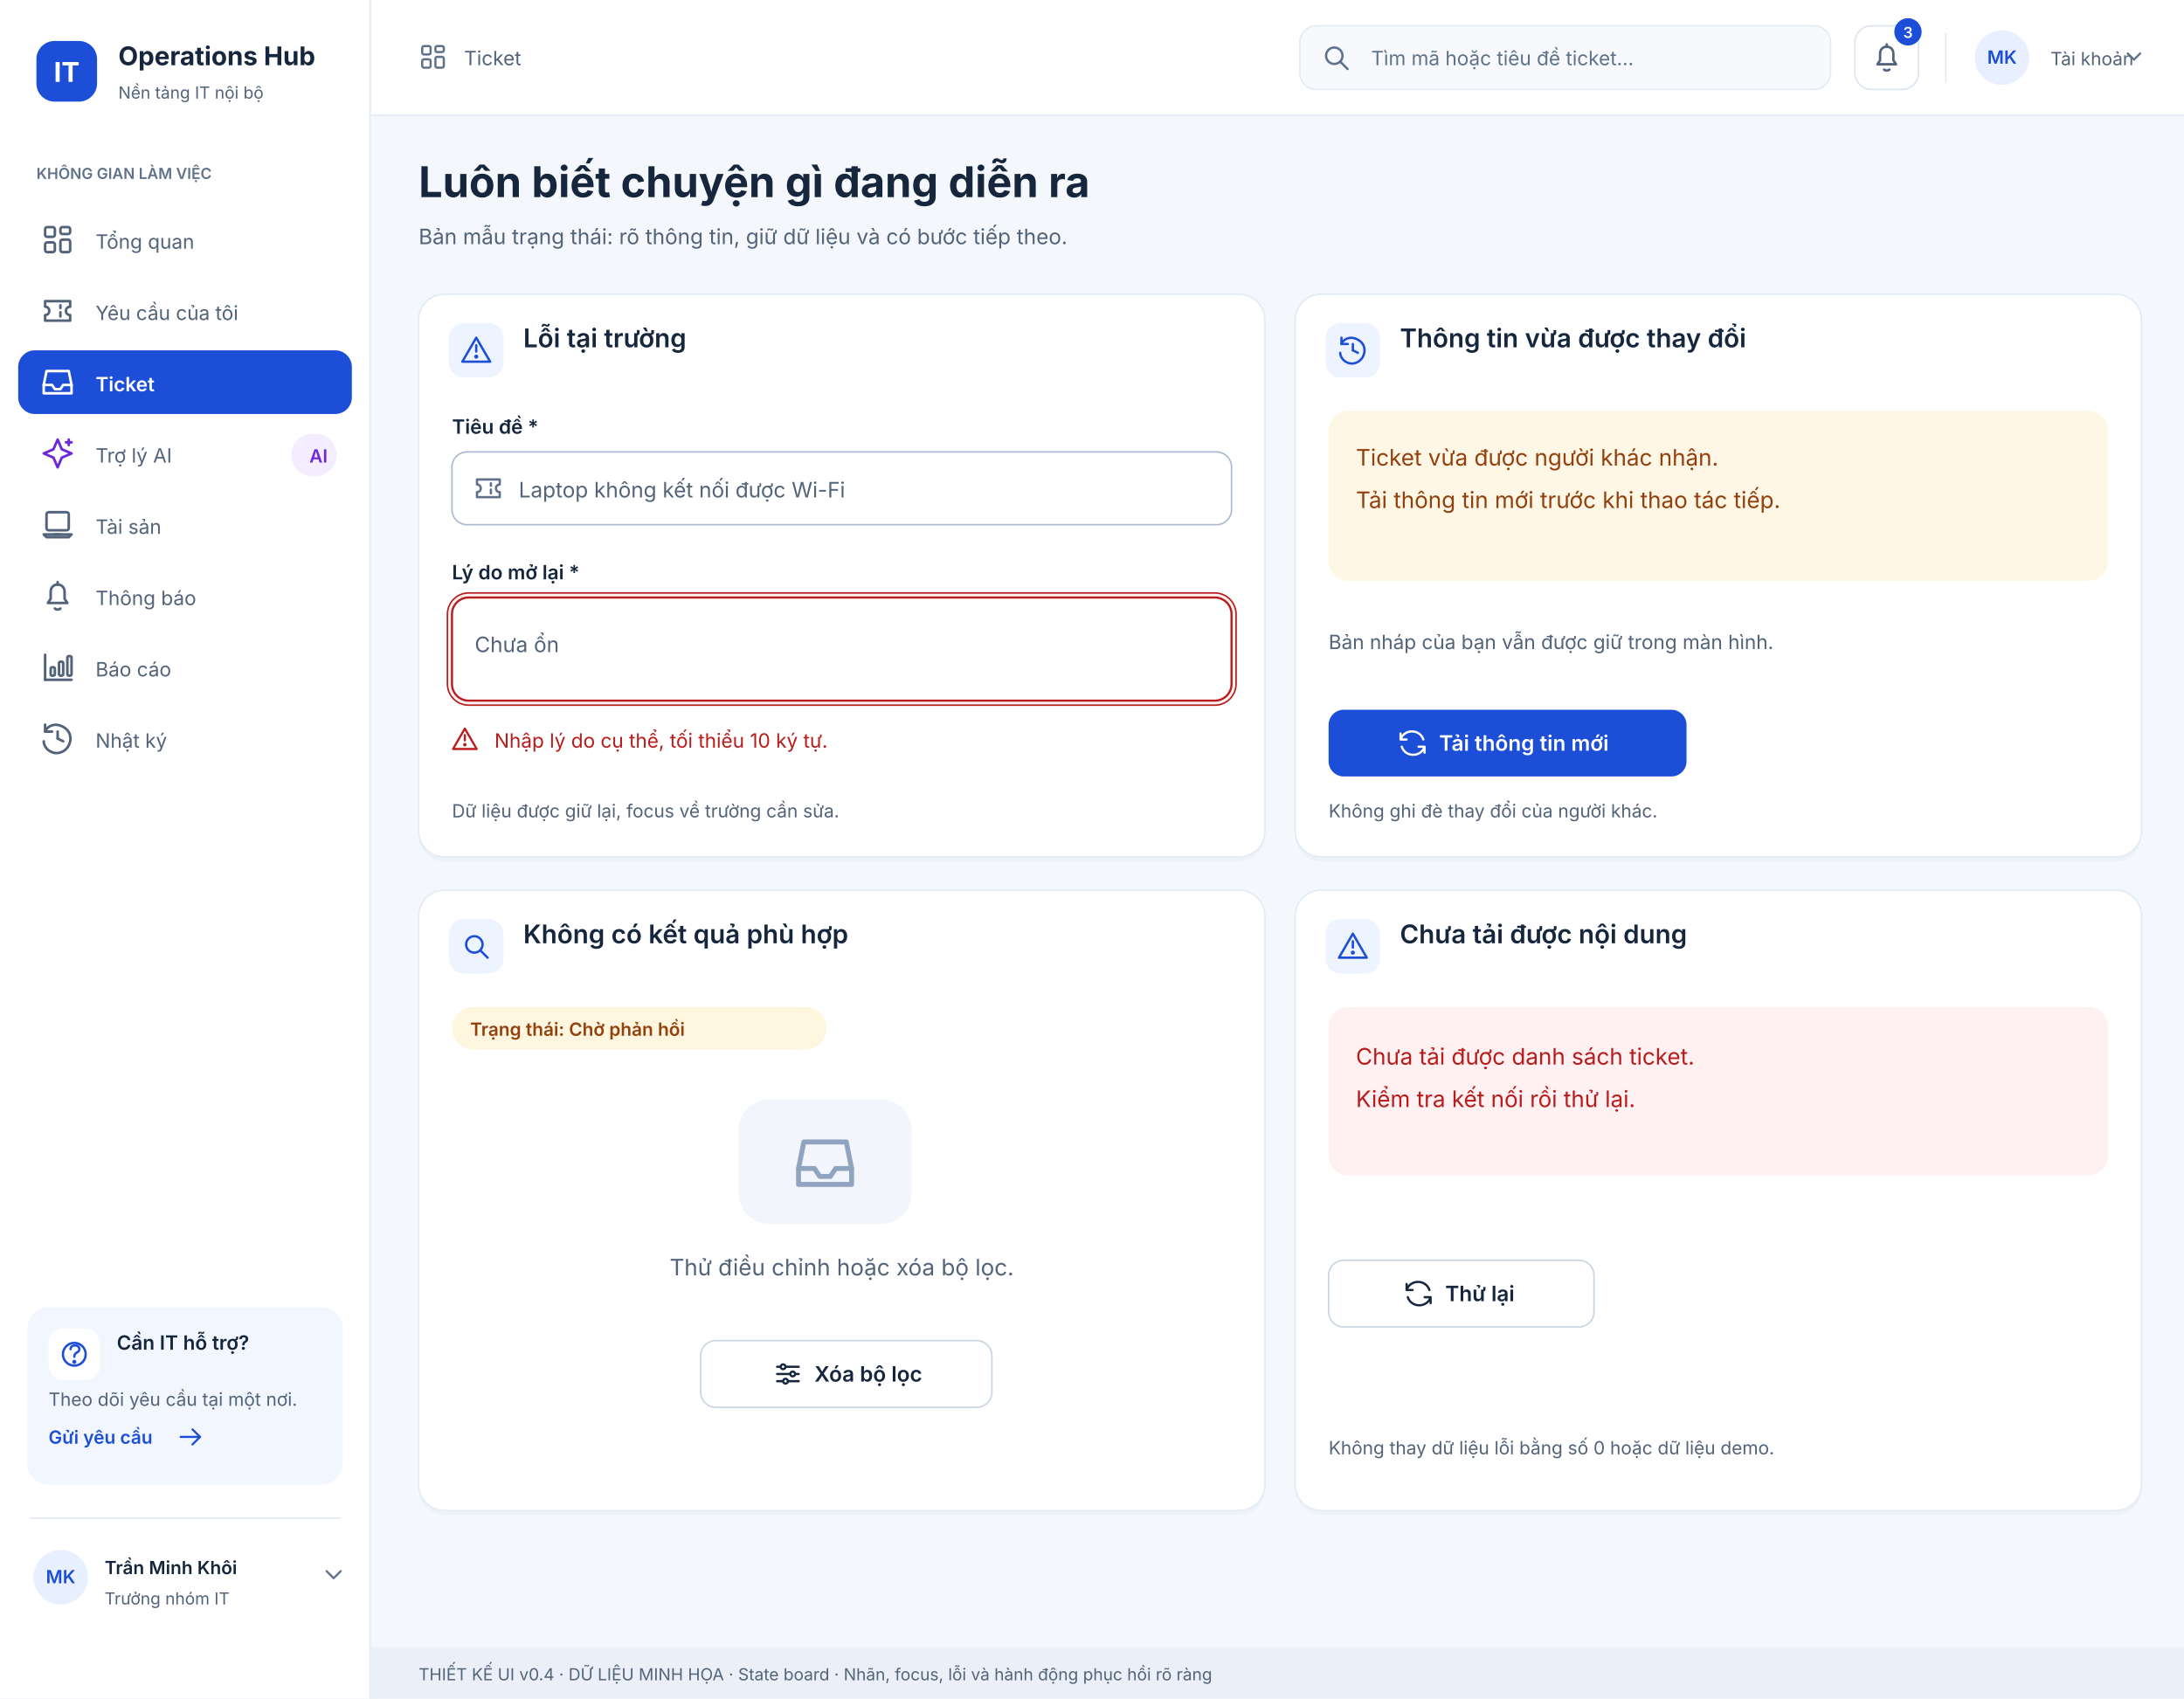
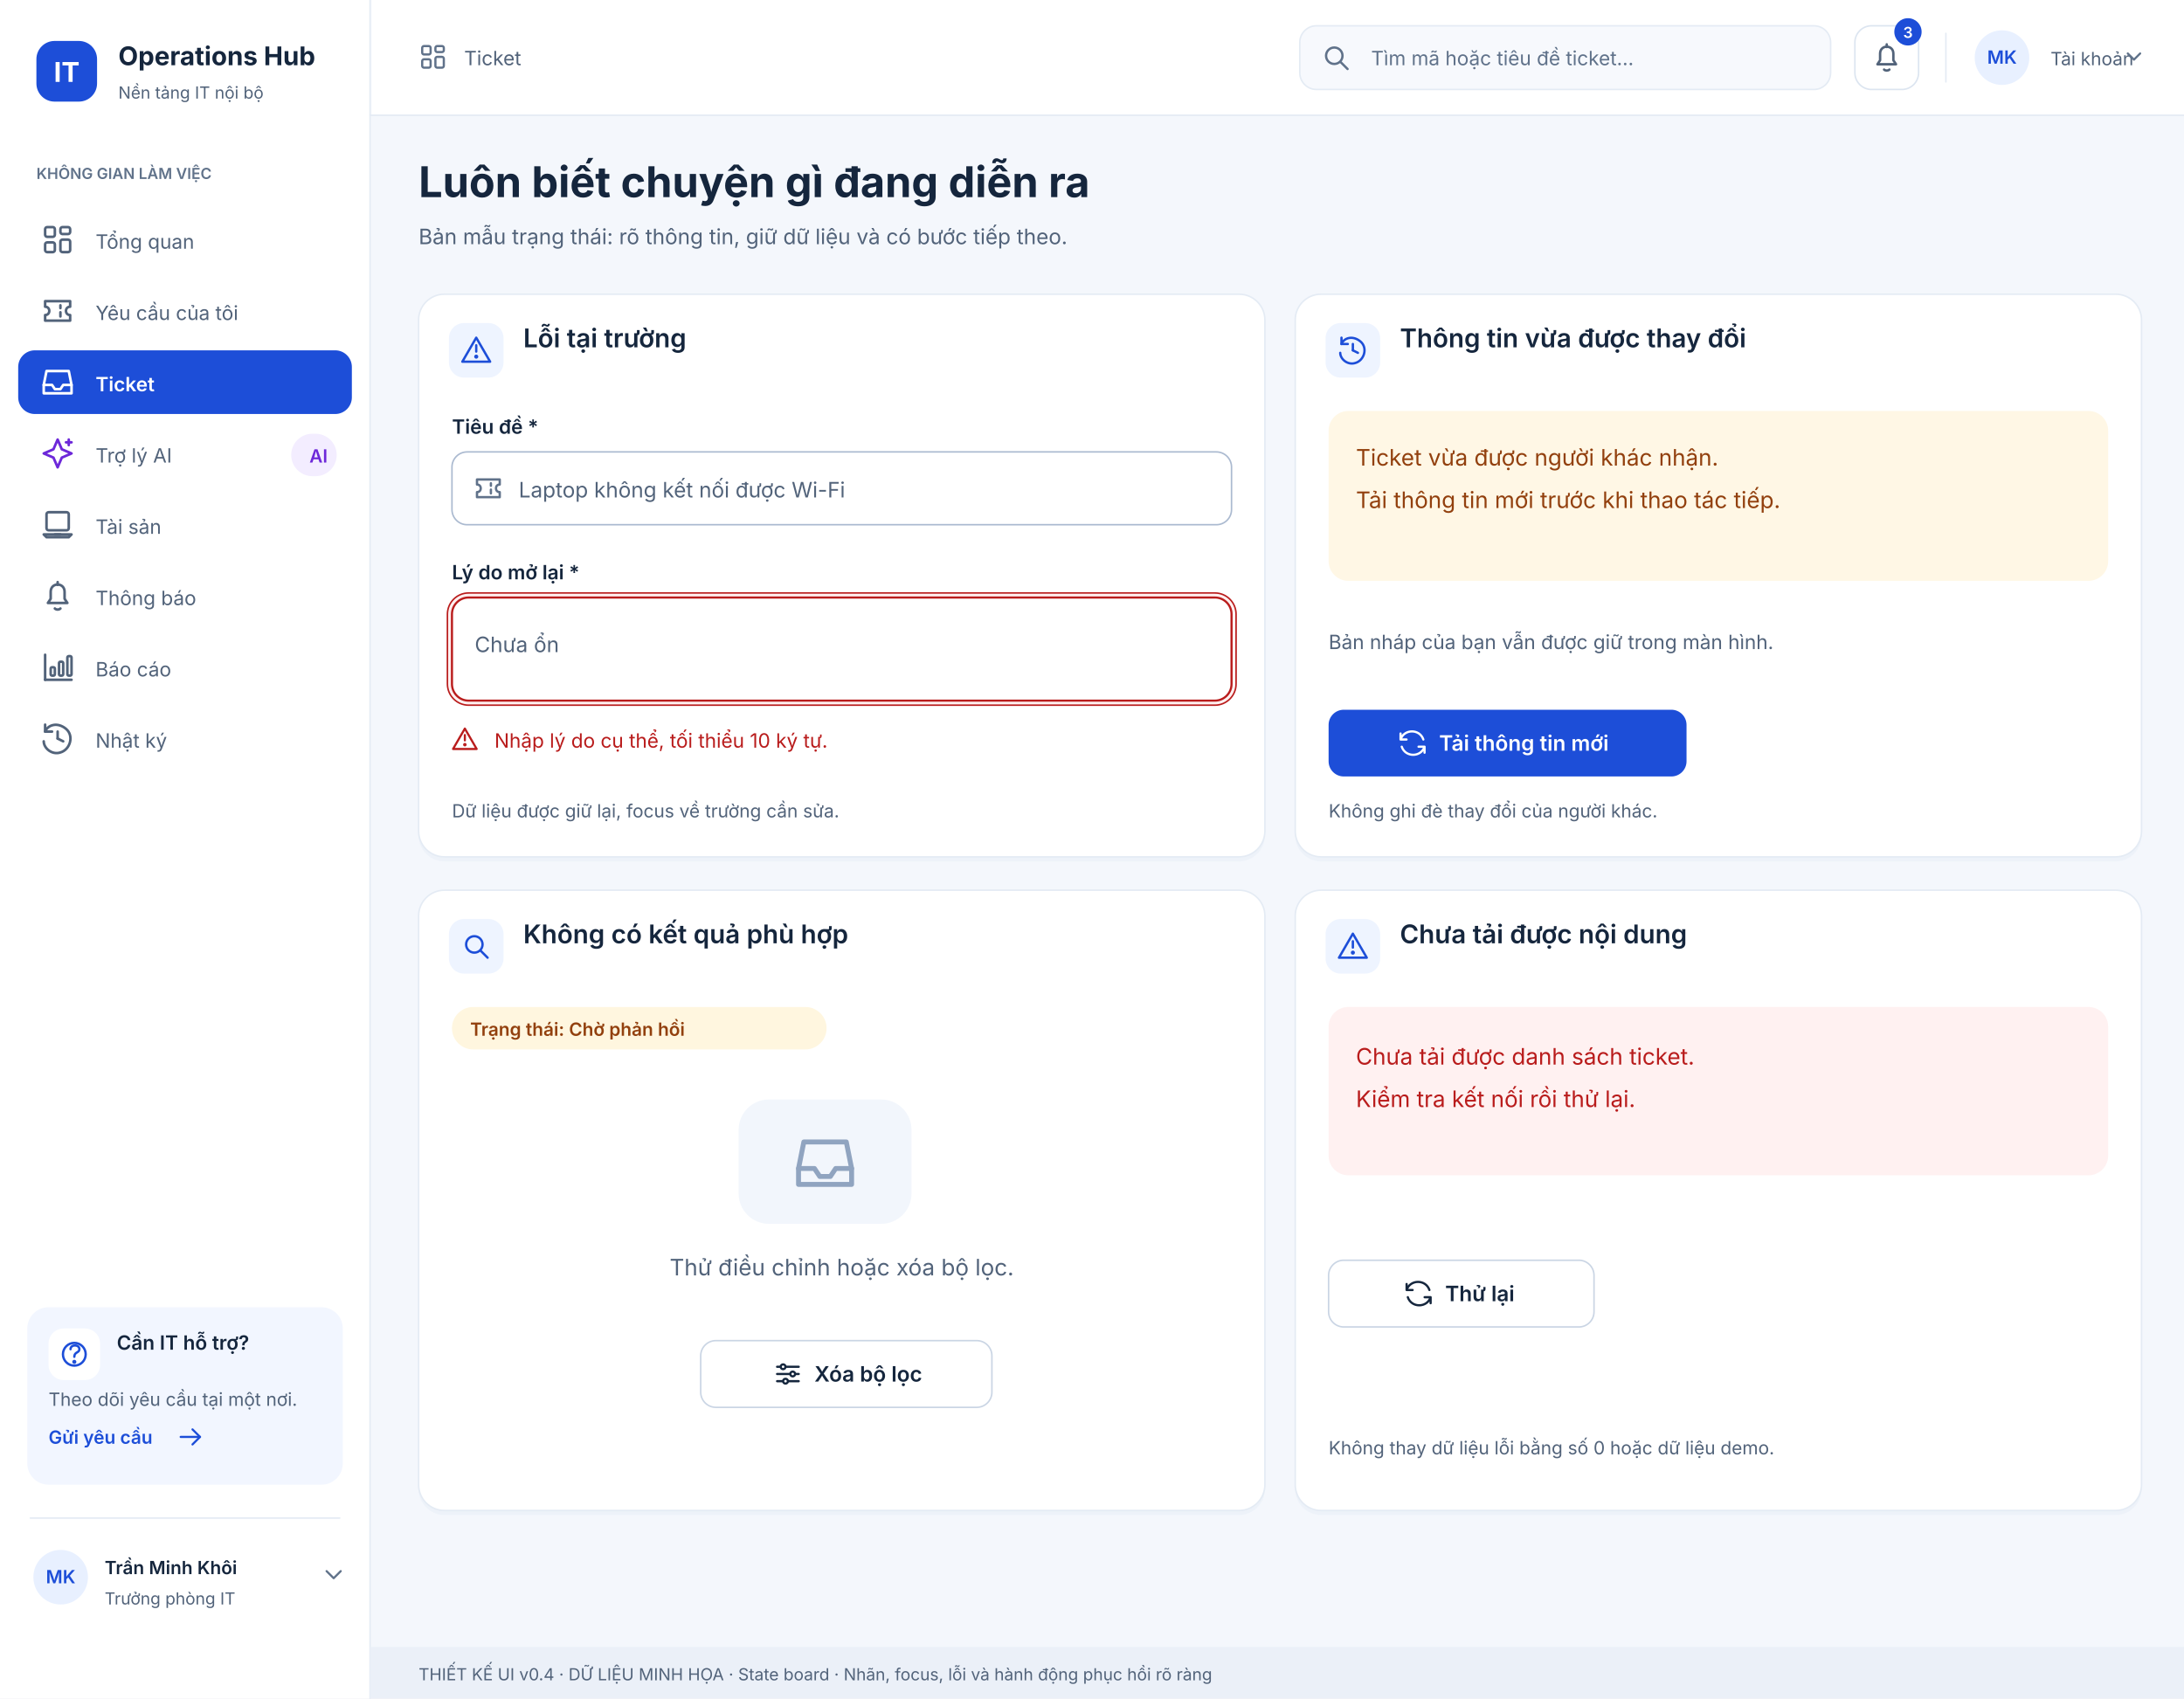
- <svg xmlns="http://www.w3.org/2000/svg" width="1440" height="1120" viewBox="0 0 1440 1120" role="img" aria-labelledby="title desc">
+ <svg xmlns="http://www.w3.org/2000/svg" width="1440" height="1120" viewBox="0 0 1440 1120" role="img" aria-labelledby="title desc" data-figure-id="FIG-UI10" data-design-status="design-draft">
  <style>text{font-family:Inter,Segoe UI,Arial,sans-serif}</style>
  <rect x="0" y="0" width="1440" height="1120" rx="0" fill="#F4F7FC" />
  <rect x="0" y="0" width="244" height="1120" rx="0" fill="white" />
  <line x1="244" y1="0" x2="244" y2="1120" stroke="#E5ECF5" stroke-width="1" stroke-linecap="round" />
  <rect x="24" y="27" width="40" height="40" rx="12" fill="#1D4ED8" />
  <text x="44" y="54" font-size="18" fill="white" font-weight="700" text-anchor="middle">IT</text>
  <text x="78" y="43" font-size="17" fill="#15263D" font-weight="700" text-anchor="start">Operations Hub</text>
  <text x="78" y="65" font-size="11" fill="#52637A" font-weight="400" text-anchor="start">Nền tảng IT nội bộ</text>
  <text x="24" y="118" font-size="10" fill="#60728A" font-weight="600" text-anchor="start">KHÔNG GIAN LÀM VIỆC</text>
  <rect x="29.75" y="149.75" width="6.417" height="6.417" rx="1.375" fill="none" stroke="#52637A" stroke-width="1.696" />
  <rect x="39.833" y="149.75" width="6.417" height="4.583" rx="1.375" fill="none" stroke="#52637A" stroke-width="1.696" />
  <rect x="29.75" y="159.833" width="6.417" height="6.417" rx="1.375" fill="none" stroke="#52637A" stroke-width="1.696" />
  <rect x="39.833" y="158.0" width="6.417" height="8.25" rx="1.375" fill="none" stroke="#52637A" stroke-width="1.696" />
  <text x="63" y="164" font-size="13" fill="#52637A" font-weight="400" text-anchor="start">Tổng quan</text>
  <path d="M 29.75 198.583 L 46.25 198.583 L 46.25 202.25 C 42.583 202.25 42.583 207.75 46.25 207.75 L 46.25 211.417 L 29.75 211.417 L 29.75 207.75 C 33.417 207.75 33.417 202.25 29.75 202.25 Z" fill="none" stroke="#52637A" stroke-width="1.696" stroke-linecap="round" stroke-linejoin="round" />
  <line x1="39.833" y1="201.333" x2="39.833" y2="203.167" stroke="#52637A" stroke-width="1.696" stroke-linecap="round" />
  <line x1="39.833" y1="205.917" x2="39.833" y2="208.667" stroke="#52637A" stroke-width="1.696" stroke-linecap="round" />
  <text x="63" y="211" font-size="13" fill="#52637A" font-weight="400" text-anchor="start">Yêu cầu của tôi</text>
  <rect x="12" y="231" width="220" height="42" rx="11" fill="#1D4ED8" />
  <path d="M 30.667 244.667 L 45.333 244.667 L 47.167 253.833 L 47.167 259.333 L 28.833 259.333 L 28.833 253.833 Z" fill="none" stroke="white" stroke-width="1.696" stroke-linecap="round" stroke-linejoin="round" />
  <path d="M 28.833 253.833 L 34.333 253.833 L 36.167 256.583 L 39.833 256.583 L 41.667 253.833 L 47.167 253.833" fill="none" stroke="white" stroke-width="1.696" stroke-linecap="round" stroke-linejoin="round" />
  <text x="63" y="258" font-size="13" fill="white" font-weight="600" text-anchor="start">Ticket</text>
  <path d="M 38.0 289.833 L 40.75 296.25 L 47.167 299.0 L 40.75 301.75 L 38.0 308.167 L 35.25 301.75 L 28.833 299.0 L 35.25 296.25 Z" fill="none" stroke="#6D28D9" stroke-width="1.696" stroke-linecap="round" stroke-linejoin="round" />
  <line x1="45.333" y1="289.833" x2="45.333" y2="293.5" stroke="#6D28D9" stroke-width="1.696" stroke-linecap="round" />
  <line x1="43.5" y1="291.667" x2="47.167" y2="291.667" stroke="#6D28D9" stroke-width="1.696" stroke-linecap="round" />
  <text x="63" y="305" font-size="13" fill="#52637A" font-weight="400" text-anchor="start">Trợ lý AI</text>
  <rect x="192" y="286" width="30" height="28" rx="14" fill="#F3EDFF" />
  <text x="204" y="305" font-size="12" fill="#6D28D9" font-weight="600" text-anchor="start">AI</text>
  <rect x="30.667" y="337.75" width="14.667" height="11.917" rx="1.375" fill="none" stroke="#52637A" stroke-width="1.696" />
  <path d="M 28.833 352.417 L 47.167 352.417 L 45.333 354.25 L 30.667 354.25 Z" fill="none" stroke="#52637A" stroke-width="1.696" stroke-linecap="round" stroke-linejoin="round" />
  <line x1="36.167" y1="352.417" x2="39.833" y2="352.417" stroke="#52637A" stroke-width="1.696" stroke-linecap="round" />
  <text x="63" y="352" font-size="13" fill="#52637A" font-weight="400" text-anchor="start">Tài sản</text>
  <path d="M 31.583 397.583 L 44.417 397.583 L 42.583 394.833 L 42.583 390.25 C 42.583 383.833 33.417 383.833 33.417 390.25 L 33.417 394.833 Z" fill="none" stroke="#52637A" stroke-width="1.696" stroke-linecap="round" stroke-linejoin="round" />
  <path d="M 36.167 401.25 C 37.083 402.167 38.917 402.167 39.833 401.25" fill="none" stroke="#52637A" stroke-width="1.696" stroke-linecap="round" stroke-linejoin="round" />
  <line x1="38.0" y1="383.833" x2="38.0" y2="385.667" stroke="#52637A" stroke-width="1.696" stroke-linecap="round" />
  <text x="63" y="399" font-size="13" fill="#52637A" font-weight="400" text-anchor="start">Thông báo</text>
  <line x1="29.75" y1="431.75" x2="29.75" y2="448.25" stroke="#52637A" stroke-width="1.696" stroke-linecap="round" />
  <line x1="29.75" y1="448.25" x2="47.167" y2="448.25" stroke="#52637A" stroke-width="1.696" stroke-linecap="round" />
  <rect x="33.417" y="440.0" width="2.75" height="5.5" rx="0.917" fill="none" stroke="#52637A" stroke-width="1.696" />
  <rect x="38.917" y="436.333" width="2.75" height="9.167" rx="0.917" fill="none" stroke="#52637A" stroke-width="1.696" />
  <rect x="44.417" y="432.667" width="2.75" height="12.833" rx="0.917" fill="none" stroke="#52637A" stroke-width="1.696" />
  <text x="63" y="446" font-size="13" fill="#52637A" font-weight="400" text-anchor="start">Báo cáo</text>
  <path d="M 29.75 482.417 C 31.583 477.833 38.0 476.0 43.5 480.583 C 49.0 485.167 46.25 494.333 39.833 496.167 C 34.333 498.0 28.833 493.417 28.833 488.833" fill="none" stroke="#52637A" stroke-width="1.696" stroke-linecap="round" stroke-linejoin="round" />
  <path d="M 29.75 477.833 L 29.75 482.417 L 34.333 482.417" fill="none" stroke="#52637A" stroke-width="1.696" stroke-linecap="round" stroke-linejoin="round" />
  <line x1="38.0" y1="482.417" x2="38.0" y2="487.0" stroke="#52637A" stroke-width="1.696" stroke-linecap="round" />
  <line x1="38.0" y1="487.0" x2="41.667" y2="488.833" stroke="#52637A" stroke-width="1.696" stroke-linecap="round" />
  <text x="63" y="493" font-size="13" fill="#52637A" font-weight="400" text-anchor="start">Nhật ký</text>
  <rect x="18" y="862" width="208" height="117" rx="14" fill="#F2F6FF" />
  <rect x="32" y="876" width="34" height="34" rx="10" fill="white" />
  <circle cx="49.0" cy="893.0" r="7.5" fill="none" stroke="#1D4ED8" stroke-width="1.542" />
  <path d="M 46.5 889.667 C 46.5 886.333 52.333 886.333 52.333 889.667 C 52.333 892.167 49.0 891.333 49.0 894.667" fill="none" stroke="#1D4ED8" stroke-width="1.542" stroke-linecap="round" stroke-linejoin="round" />
  <circle cx="49.0" cy="898.0" r="0.583" fill="#1D4ED8" stroke="#1D4ED8" stroke-width="1.542" />
  <text x="77" y="890" font-size="13" fill="#15263D" font-weight="600" text-anchor="start">Cần IT hỗ trợ?</text>
  <text x="32" y="927" font-size="12" fill="#52637A" font-weight="400" text-anchor="start">Theo dõi yêu cầu tại một nơi.</text>
  <text x="32" y="952" font-size="12" fill="#1D4ED8" font-weight="600" text-anchor="start">Gửi yêu cầu</text>
  <path d="M 126.917 942.542 L 131.875 947.5 L 126.917 952.458" fill="none" stroke="#1D4ED8" stroke-width="1.4" stroke-linecap="round" stroke-linejoin="round" />
  <line x1="119.125" y1="947.5" x2="131.875" y2="947.5" stroke="#1D4ED8" stroke-width="1.4" stroke-linecap="round" />
  <line x1="20" y1="1001" x2="224" y2="1001" stroke="#E4EBF4" stroke-width="1" stroke-linecap="round" />
  <circle cx="40.0" cy="1040.0" r="18.0" fill="#E8F0FF" />
  <text x="40.0" y="1044.0" font-size="12" fill="#1D4ED8" font-weight="600" text-anchor="middle">MK</text>
  <text x="69" y="1038" font-size="12" fill="#15263D" font-weight="600" text-anchor="start">Trần Minh Khôi</text>
-   <text x="69" y="1058" font-size="11" fill="#52637A" font-weight="400" text-anchor="start">Trưởng nhóm IT</text>
+   <text x="69" y="1058" font-size="11" fill="#52637A" font-weight="400" text-anchor="start">Trưởng phòng IT</text>
  <path d="M 215.333 1036.0 L 220.0 1040.667 L 224.667 1036.0" fill="none" stroke="#60728A" stroke-width="1.4" stroke-linecap="round" stroke-linejoin="round" />
  <rect x="245" y="0" width="1195" height="76" rx="0" fill="white" />
  <line x1="244" y1="76" x2="1440" y2="76" stroke="#E4EBF4" stroke-width="1" stroke-linecap="round" />
  <rect x="278.375" y="30.375" width="5.542" height="5.542" rx="1.188" fill="none" stroke="#60728A" stroke-width="1.465" />
  <rect x="287.083" y="30.375" width="5.542" height="3.958" rx="1.188" fill="none" stroke="#60728A" stroke-width="1.465" />
  <rect x="278.375" y="39.083" width="5.542" height="5.542" rx="1.188" fill="none" stroke="#60728A" stroke-width="1.465" />
  <rect x="287.083" y="37.5" width="5.542" height="7.125" rx="1.188" fill="none" stroke="#60728A" stroke-width="1.465" />
  <text x="306" y="43" font-size="13" fill="#52637A" font-weight="400" text-anchor="start">Ticket</text>
  <rect x="857" y="17" width="350" height="42" rx="11" fill="#F7F9FD" stroke="#E4EBF4" stroke-width="1" />
  <circle cx="879.75" cy="36.75" r="5.417" fill="none" stroke="#60728A" stroke-width="1.542" />
  <line x1="883.917" y1="40.917" x2="888.5" y2="45.5" stroke="#60728A" stroke-width="1.542" stroke-linecap="round" />
  <text x="904" y="43" font-size="13" fill="#60728A" font-weight="400" text-anchor="start">Tìm mã hoặc tiêu đề ticket…</text>
  <rect x="1223" y="17" width="42" height="42" rx="11" fill="white" stroke="#DCE5F0" stroke-width="1" />
  <path d="M 1237.875 42.375 L 1250.125 42.375 L 1248.375 39.75 L 1248.375 35.375 C 1248.375 29.25 1239.625 29.25 1239.625 35.375 L 1239.625 39.75 Z" fill="none" stroke="#52637A" stroke-width="1.619" stroke-linecap="round" stroke-linejoin="round" />
  <path d="M 1242.25 45.875 C 1243.125 46.75 1244.875 46.75 1245.75 45.875" fill="none" stroke="#52637A" stroke-width="1.619" stroke-linecap="round" stroke-linejoin="round" />
  <line x1="1244.0" y1="29.25" x2="1244.0" y2="31.0" stroke="#52637A" stroke-width="1.619" stroke-linecap="round" />
  <circle cx="1258" cy="21" r="9" fill="#1D4ED8" />
  <text x="1258" y="25" font-size="10" fill="white" font-weight="600" text-anchor="middle">3</text>
  <line x1="1283" y1="22" x2="1283" y2="54" stroke="#E4EBF4" stroke-width="1" stroke-linecap="round" />
  <circle cx="1320.0" cy="38.0" r="18.0" fill="#E8F0FF" />
  <text x="1320.0" y="42.0" font-size="12" fill="#1D4ED8" font-weight="600" text-anchor="middle">MK</text>
  <text x="1352" y="43" font-size="12" fill="#52637A" font-weight="400" text-anchor="start">Tài khoản</text>
  <path d="M 1402.917 35.25 L 1407.0 39.333 L 1411.083 35.25" fill="none" stroke="#60728A" stroke-width="1.4" stroke-linecap="round" stroke-linejoin="round" />
  <text x="276" y="130" font-size="28" fill="#15263D" font-weight="700" text-anchor="start">Luôn biết chuyện gì đang diễn ra</text>
  <text x="276" y="161" font-size="14" fill="#52637A" font-weight="400" text-anchor="start">Bản mẫu trạng thái: rõ thông tin, giữ dữ liệu và có bước tiếp theo.</text>
  <rect x="276" y="197" width="558" height="371" rx="17" fill="#EAF0F8" opacity="0.65" />
  <rect x="276" y="194" width="558" height="371" rx="17" fill="white" stroke="#E4EBF4" stroke-width="1" />
  <rect x="296" y="213" width="36" height="36" rx="10" fill="#EEF4FF" />
  <path d="M 314.0 222.667 L 323.167 238.5 L 304.833 238.5 Z" fill="none" stroke="#1D4ED8" stroke-width="1.542" stroke-linecap="round" stroke-linejoin="round" />
  <line x1="314.0" y1="227.667" x2="314.0" y2="231.833" stroke="#1D4ED8" stroke-width="1.542" stroke-linecap="round" />
  <circle cx="314.0" cy="235.167" r="0.583" fill="#1D4ED8" stroke="#1D4ED8" stroke-width="1.542" />
  <text x="345" y="229" font-size="17" fill="#15263D" font-weight="600" text-anchor="start">Lỗi tại trường</text>
  <text x="298" y="286" font-size="13" fill="#15263D" font-weight="600" text-anchor="start">Tiêu đề *</text>
  <rect x="298" y="298" width="514" height="48" rx="10" fill="white" stroke="#ABBAD0" stroke-width="1" />
  <path d="M 314.5 316.167 L 329.5 316.167 L 329.5 319.5 C 326.167 319.5 326.167 324.5 329.5 324.5 L 329.5 327.833 L 314.5 327.833 L 314.5 324.5 C 317.833 324.5 317.833 319.5 314.5 319.5 Z" fill="none" stroke="#60728A" stroke-width="1.542" stroke-linecap="round" stroke-linejoin="round" />
  <line x1="323.667" y1="318.667" x2="323.667" y2="320.333" stroke="#60728A" stroke-width="1.542" stroke-linecap="round" />
  <line x1="323.667" y1="322.833" x2="323.667" y2="325.333" stroke="#60728A" stroke-width="1.542" stroke-linecap="round" />
  <text x="342" y="328" font-size="14" fill="#52637A" font-weight="400" text-anchor="start">Laptop không kết nối được Wi-Fi</text>
  <text x="298" y="382" font-size="13" fill="#15263D" font-weight="600" text-anchor="start">Lý do mở lại *</text>
  <rect x="295" y="391" width="520" height="74" rx="14" fill="#FFF0F0" stroke="#B91C1C" stroke-width="1" />
  <rect x="298" y="394" width="514" height="68" rx="11" fill="white" stroke="#B91C1C" stroke-width="1.4" />
  <text x="313" y="430" font-size="14" fill="#52637A" font-weight="400" text-anchor="start">Chưa ổn</text>
  <path d="M 306.5 480.417 L 314.292 493.875 L 298.708 493.875 Z" fill="none" stroke="#B91C1C" stroke-width="1.4" stroke-linecap="round" stroke-linejoin="round" />
  <line x1="306.5" y1="484.667" x2="306.5" y2="488.208" stroke="#B91C1C" stroke-width="1.4" stroke-linecap="round" />
  <circle cx="306.5" cy="491.042" r="0.496" fill="#B91C1C" stroke="#B91C1C" stroke-width="1.4" />
  <text x="326" y="493" font-size="13" fill="#B91C1C" font-weight="400" text-anchor="start">Nhập lý do cụ thể, tối thiểu 10 ký tự.</text>
  <text x="298" y="539" font-size="12" fill="#52637A" font-weight="400" text-anchor="start">Dữ liệu được giữ lại, focus về trường cần sửa.</text>
  <rect x="854" y="197" width="558" height="371" rx="17" fill="#EAF0F8" opacity="0.65" />
  <rect x="854" y="194" width="558" height="371" rx="17" fill="white" stroke="#E4EBF4" stroke-width="1" />
  <rect x="874" y="213" width="36" height="36" rx="10" fill="#EEF4FF" />
  <path d="M 884.5 226.833 C 886.167 222.667 892.0 221.0 897.0 225.167 C 902.0 229.333 899.5 237.667 893.667 239.333 C 888.667 241.0 883.667 236.833 883.667 232.667" fill="none" stroke="#1D4ED8" stroke-width="1.542" stroke-linecap="round" stroke-linejoin="round" />
  <path d="M 884.5 222.667 L 884.5 226.833 L 888.667 226.833" fill="none" stroke="#1D4ED8" stroke-width="1.542" stroke-linecap="round" stroke-linejoin="round" />
  <line x1="892.0" y1="226.833" x2="892.0" y2="231.0" stroke="#1D4ED8" stroke-width="1.542" stroke-linecap="round" />
  <line x1="892.0" y1="231.0" x2="895.333" y2="232.667" stroke="#1D4ED8" stroke-width="1.542" stroke-linecap="round" />
  <text x="923" y="229" font-size="17" fill="#15263D" font-weight="600" text-anchor="start">Thông tin vừa được thay đổi</text>
  <rect x="876" y="271" width="514" height="112" rx="13" fill="#FFF7E5" />
  <text x="894" y="307" font-size="15" fill="#92400E" font-weight="400" text-anchor="start">Ticket vừa được người khác nhận.</text>
  <text x="894" y="335" font-size="15" fill="#92400E" font-weight="400" text-anchor="start">Tải thông tin mới trước khi thao tác tiếp.</text>
  <text x="876" y="428" font-size="13" fill="#52637A" font-weight="400" text-anchor="start">Bản nháp của bạn vẫn được giữ trong màn hình.</text>
  <rect x="876" y="468" width="236" height="44" rx="10" fill="#1D4ED8" />
  <path d="M 938.475 487.625 C 936.1 480.5 925.808 480.5 923.433 487.625 M 923.433 483.667 L 923.433 487.625 L 927.392 487.625 M 924.225 492.375 C 926.6 499.5 936.892 499.5 939.267 492.375 M 939.267 496.333 L 939.267 492.375 L 935.308 492.375" fill="none" stroke="white" stroke-width="1.465" stroke-linecap="round" stroke-linejoin="round" />
  <text x="948.85" y="495.0" font-size="14" fill="white" font-weight="600" text-anchor="start">Tải thông tin mới</text>
  <text x="876" y="539" font-size="12" fill="#52637A" font-weight="400" text-anchor="start">Không ghi đè thay đổi của người khác.</text>
  <rect x="276" y="590" width="558" height="409" rx="17" fill="#EAF0F8" opacity="0.65" />
  <rect x="276" y="587" width="558" height="409" rx="17" fill="white" stroke="#E4EBF4" stroke-width="1" />
  <rect x="296" y="606" width="36" height="36" rx="10" fill="#EEF4FF" />
  <circle cx="312.75" cy="622.75" r="5.417" fill="none" stroke="#1D4ED8" stroke-width="1.542" />
  <line x1="316.917" y1="626.917" x2="321.5" y2="631.5" stroke="#1D4ED8" stroke-width="1.542" stroke-linecap="round" />
  <text x="345" y="622" font-size="17" fill="#15263D" font-weight="600" text-anchor="start">Không có kết quả phù hợp</text>
  <rect x="298" y="664" width="247" height="28" rx="14" fill="#FFF6DF" />
  <text x="310" y="683" font-size="12" fill="#92400E" font-weight="600" text-anchor="start">Trạng thái: Chờ phản hồi</text>
  <rect x="487" y="725" width="114" height="82" rx="20" fill="#F2F6FC" />
  <path d="M 530.0 753.0 L 558.0 753.0 L 561.5 770.5 L 561.5 781.0 L 526.5 781.0 L 526.5 770.5 Z" fill="none" stroke="#90A4C0" stroke-width="3.238" stroke-linecap="round" stroke-linejoin="round" />
  <path d="M 526.5 770.5 L 537.0 770.5 L 540.5 775.75 L 547.5 775.75 L 551.0 770.5 L 561.5 770.5" fill="none" stroke="#90A4C0" stroke-width="3.238" stroke-linecap="round" stroke-linejoin="round" />
  <text x="555" y="841" font-size="15" fill="#52637A" font-weight="400" text-anchor="middle">Thử điều chỉnh hoặc xóa bộ lọc.</text>
  <rect x="462" y="884" width="192" height="44" rx="10" fill="white" stroke="#CAD5E4" stroke-width="1" />
  <line x1="512.375" y1="901.25" x2="526.625" y2="901.25" stroke="#15263D" stroke-width="1.465" stroke-linecap="round" />
  <line x1="512.375" y1="906.0" x2="526.625" y2="906.0" stroke="#15263D" stroke-width="1.465" stroke-linecap="round" />
  <line x1="512.375" y1="910.75" x2="526.625" y2="910.75" stroke="#15263D" stroke-width="1.465" stroke-linecap="round" />
  <circle cx="516.333" cy="901.25" r="1.583" fill="white" stroke="#15263D" stroke-width="1.465" />
  <circle cx="522.667" cy="906.0" r="1.583" fill="white" stroke="#15263D" stroke-width="1.465" />
  <circle cx="517.917" cy="910.75" r="1.583" fill="white" stroke="#15263D" stroke-width="1.465" />
  <text x="537.0" y="911.0" font-size="14" fill="#15263D" font-weight="600" text-anchor="start">Xóa bộ lọc</text>
  <rect x="854" y="590" width="558" height="409" rx="17" fill="#EAF0F8" opacity="0.65" />
  <rect x="854" y="587" width="558" height="409" rx="17" fill="white" stroke="#E4EBF4" stroke-width="1" />
  <rect x="874" y="606" width="36" height="36" rx="10" fill="#EEF4FF" />
  <path d="M 892.0 615.667 L 901.167 631.5 L 882.833 631.5 Z" fill="none" stroke="#1D4ED8" stroke-width="1.542" stroke-linecap="round" stroke-linejoin="round" />
  <line x1="892.0" y1="620.667" x2="892.0" y2="624.833" stroke="#1D4ED8" stroke-width="1.542" stroke-linecap="round" />
  <circle cx="892.0" cy="628.167" r="0.583" fill="#1D4ED8" stroke="#1D4ED8" stroke-width="1.542" />
  <text x="923" y="622" font-size="17" fill="#15263D" font-weight="600" text-anchor="start">Chưa tải được nội dung</text>
  <rect x="876" y="664" width="514" height="111" rx="13" fill="#FFF1F1" />
  <text x="894" y="702" font-size="15" fill="#B91C1C" font-weight="400" text-anchor="start">Chưa tải được danh sách ticket.</text>
  <text x="894" y="730" font-size="15" fill="#B91C1C" font-weight="400" text-anchor="start">Kiểm tra kết nối rồi thử lại.</text>
  <rect x="876" y="831" width="175" height="44" rx="10" fill="white" stroke="#CAD5E4" stroke-width="1" />
  <path d="M 942.475 850.625 C 940.1 843.5 929.808 843.5 927.433 850.625 M 927.433 846.667 L 927.433 850.625 L 931.392 850.625 M 928.225 855.375 C 930.6 862.5 940.892 862.5 943.267 855.375 M 943.267 859.333 L 943.267 855.375 L 939.308 855.375" fill="none" stroke="#15263D" stroke-width="1.465" stroke-linecap="round" stroke-linejoin="round" />
  <text x="952.85" y="858.0" font-size="14" fill="#15263D" font-weight="600" text-anchor="start">Thử lại</text>
  <text x="876" y="959" font-size="12" fill="#52637A" font-weight="400" text-anchor="start">Không thay dữ liệu lỗi bằng số 0 hoặc dữ liệu demo.</text>
  <rect x="244" y="1086" width="1196" height="34" rx="0" fill="#EBF0F8" />
  <text x="276" y="1108" font-size="11" fill="#52637A" font-weight="400" text-anchor="start">THIẾT KẾ UI v0.4 · DỮ LIỆU MINH HỌA · State board · Nhãn, focus, lỗi và hành động phục hồi rõ ràng</text>
</svg>
